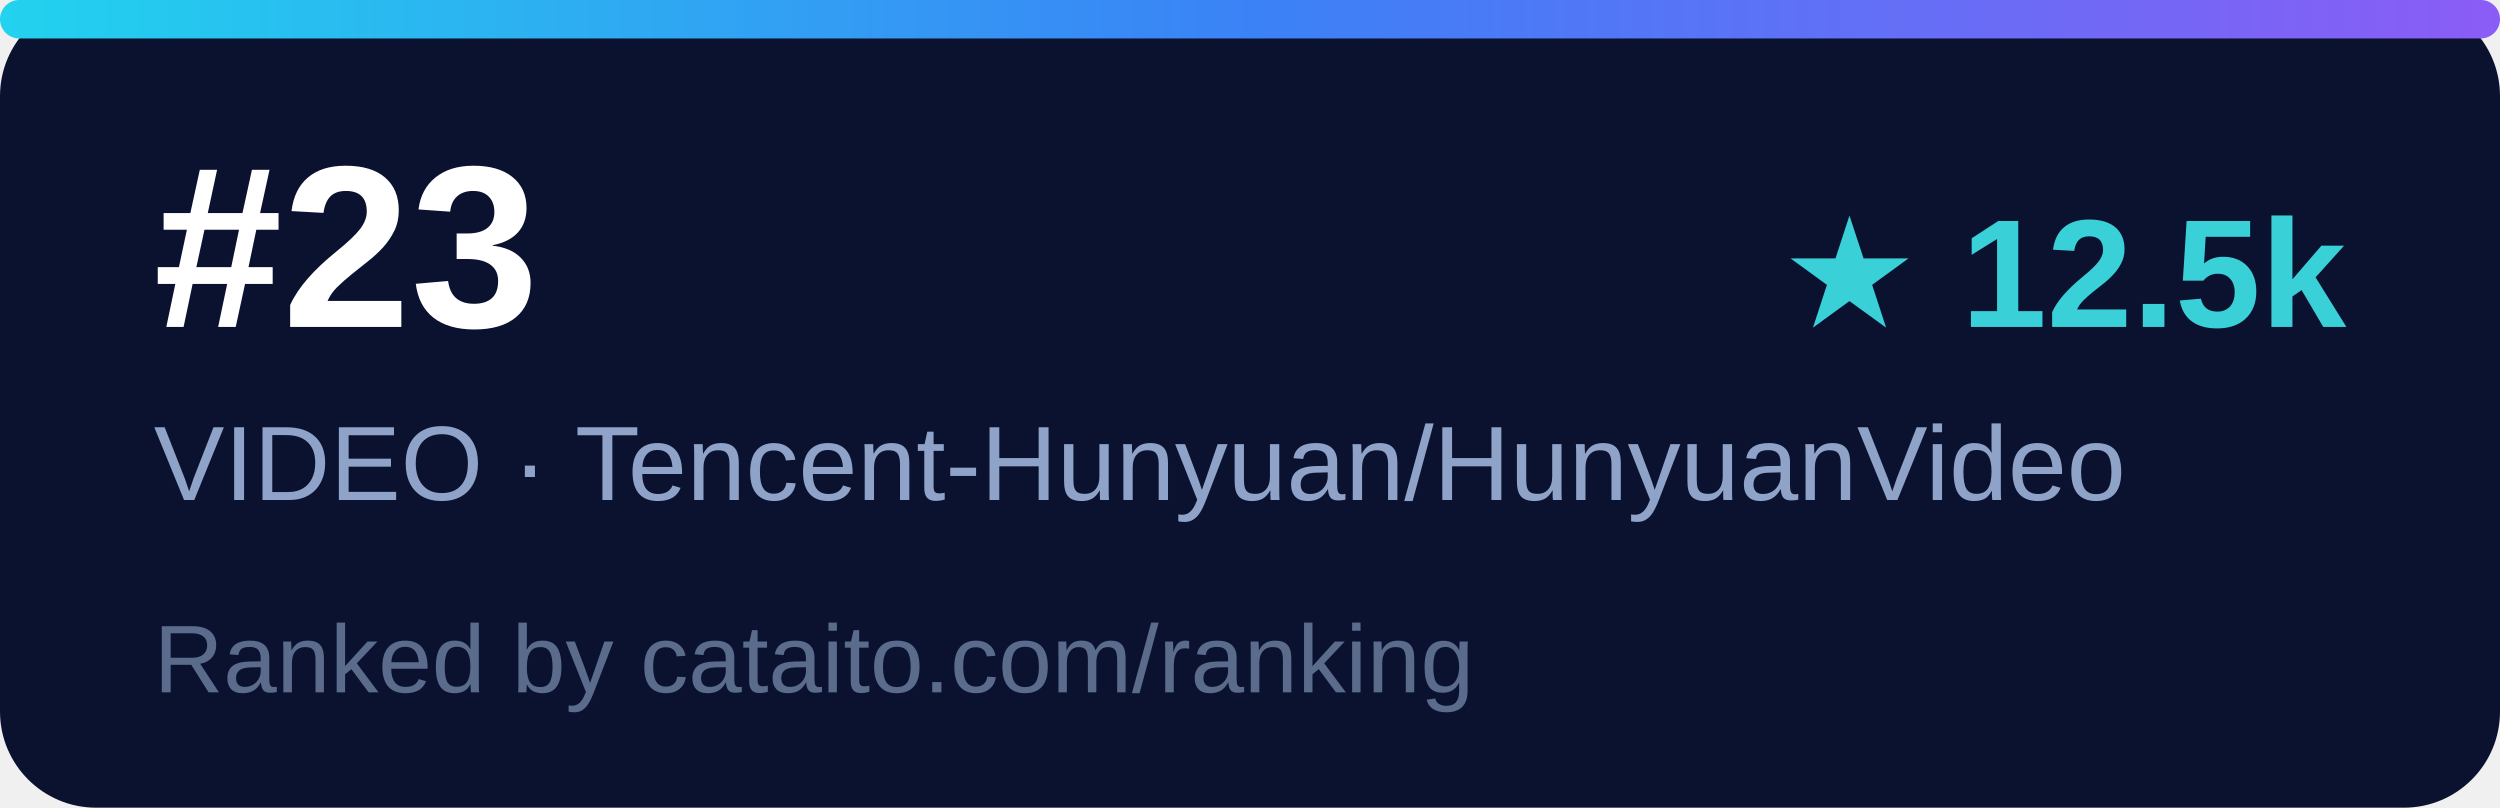
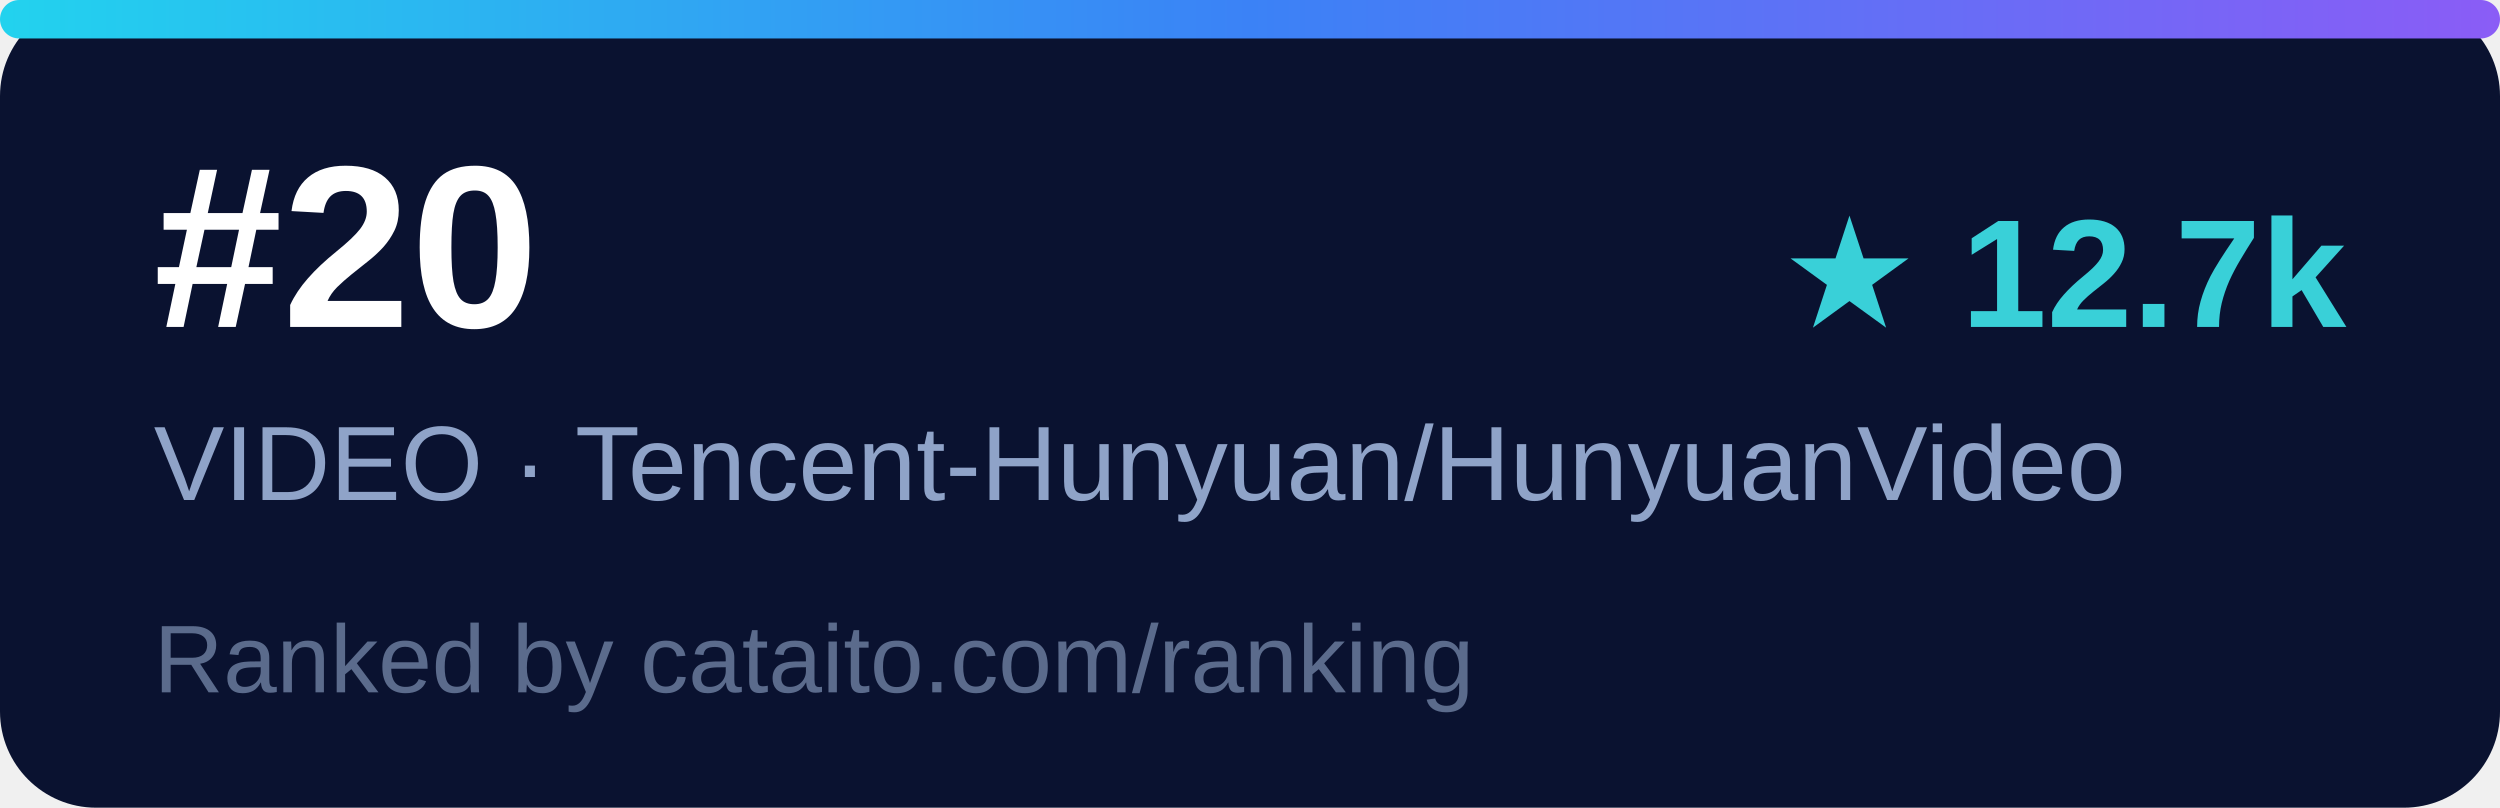
- <svg xmlns="http://www.w3.org/2000/svg" width="260" height="84" viewBox="0 0 260 84" role="img" aria-label="Tencent-Hunyuan/HunyuanVideo ranked #23 on Cataito">
+ <svg xmlns="http://www.w3.org/2000/svg" width="260" height="84" viewBox="0 0 260 84" role="img" aria-label="Tencent-Hunyuan/HunyuanVideo ranked #20 on Cataito">
  <defs>
    <linearGradient id="g" x1="0" y1="0" x2="1" y2="0">
      <stop offset="0%" stop-color="#22D3EE" />
      <stop offset="50%" stop-color="#3B82F6" />
      <stop offset="100%" stop-color="#8B5CF6" />
    </linearGradient>
  </defs>
  <rect width="260" height="84" rx="10" fill="#0A1230" />
  <rect width="260" height="4" rx="2" fill="url(#g)" />
-   <text x="16" y="34" font-size="24" font-weight="800" fill="#FFFFFF" font-family="Arial, sans-serif">#23</text>
+   <text x="16" y="34" font-size="24" font-weight="800" fill="#FFFFFF" font-family="Arial, sans-serif">#20</text>
  <text x="16" y="52" font-size="11" fill="#8FA3C8" font-family="Arial, sans-serif">VIDEO · Tencent-Hunyuan/HunyuanVideo</text>
-   <text x="244" y="34" font-size="16" font-weight="700" fill="#39D0D8" text-anchor="end" font-family="Arial, sans-serif">★ 12.5k</text>
+   <text x="244" y="34" font-size="16" font-weight="700" fill="#39D0D8" text-anchor="end" font-family="Arial, sans-serif">★ 12.7k</text>
  <text x="16" y="72" font-size="10" fill="#5B6B8C" font-family="Arial, sans-serif">Ranked by cataito.com/ranking</text>
</svg>
